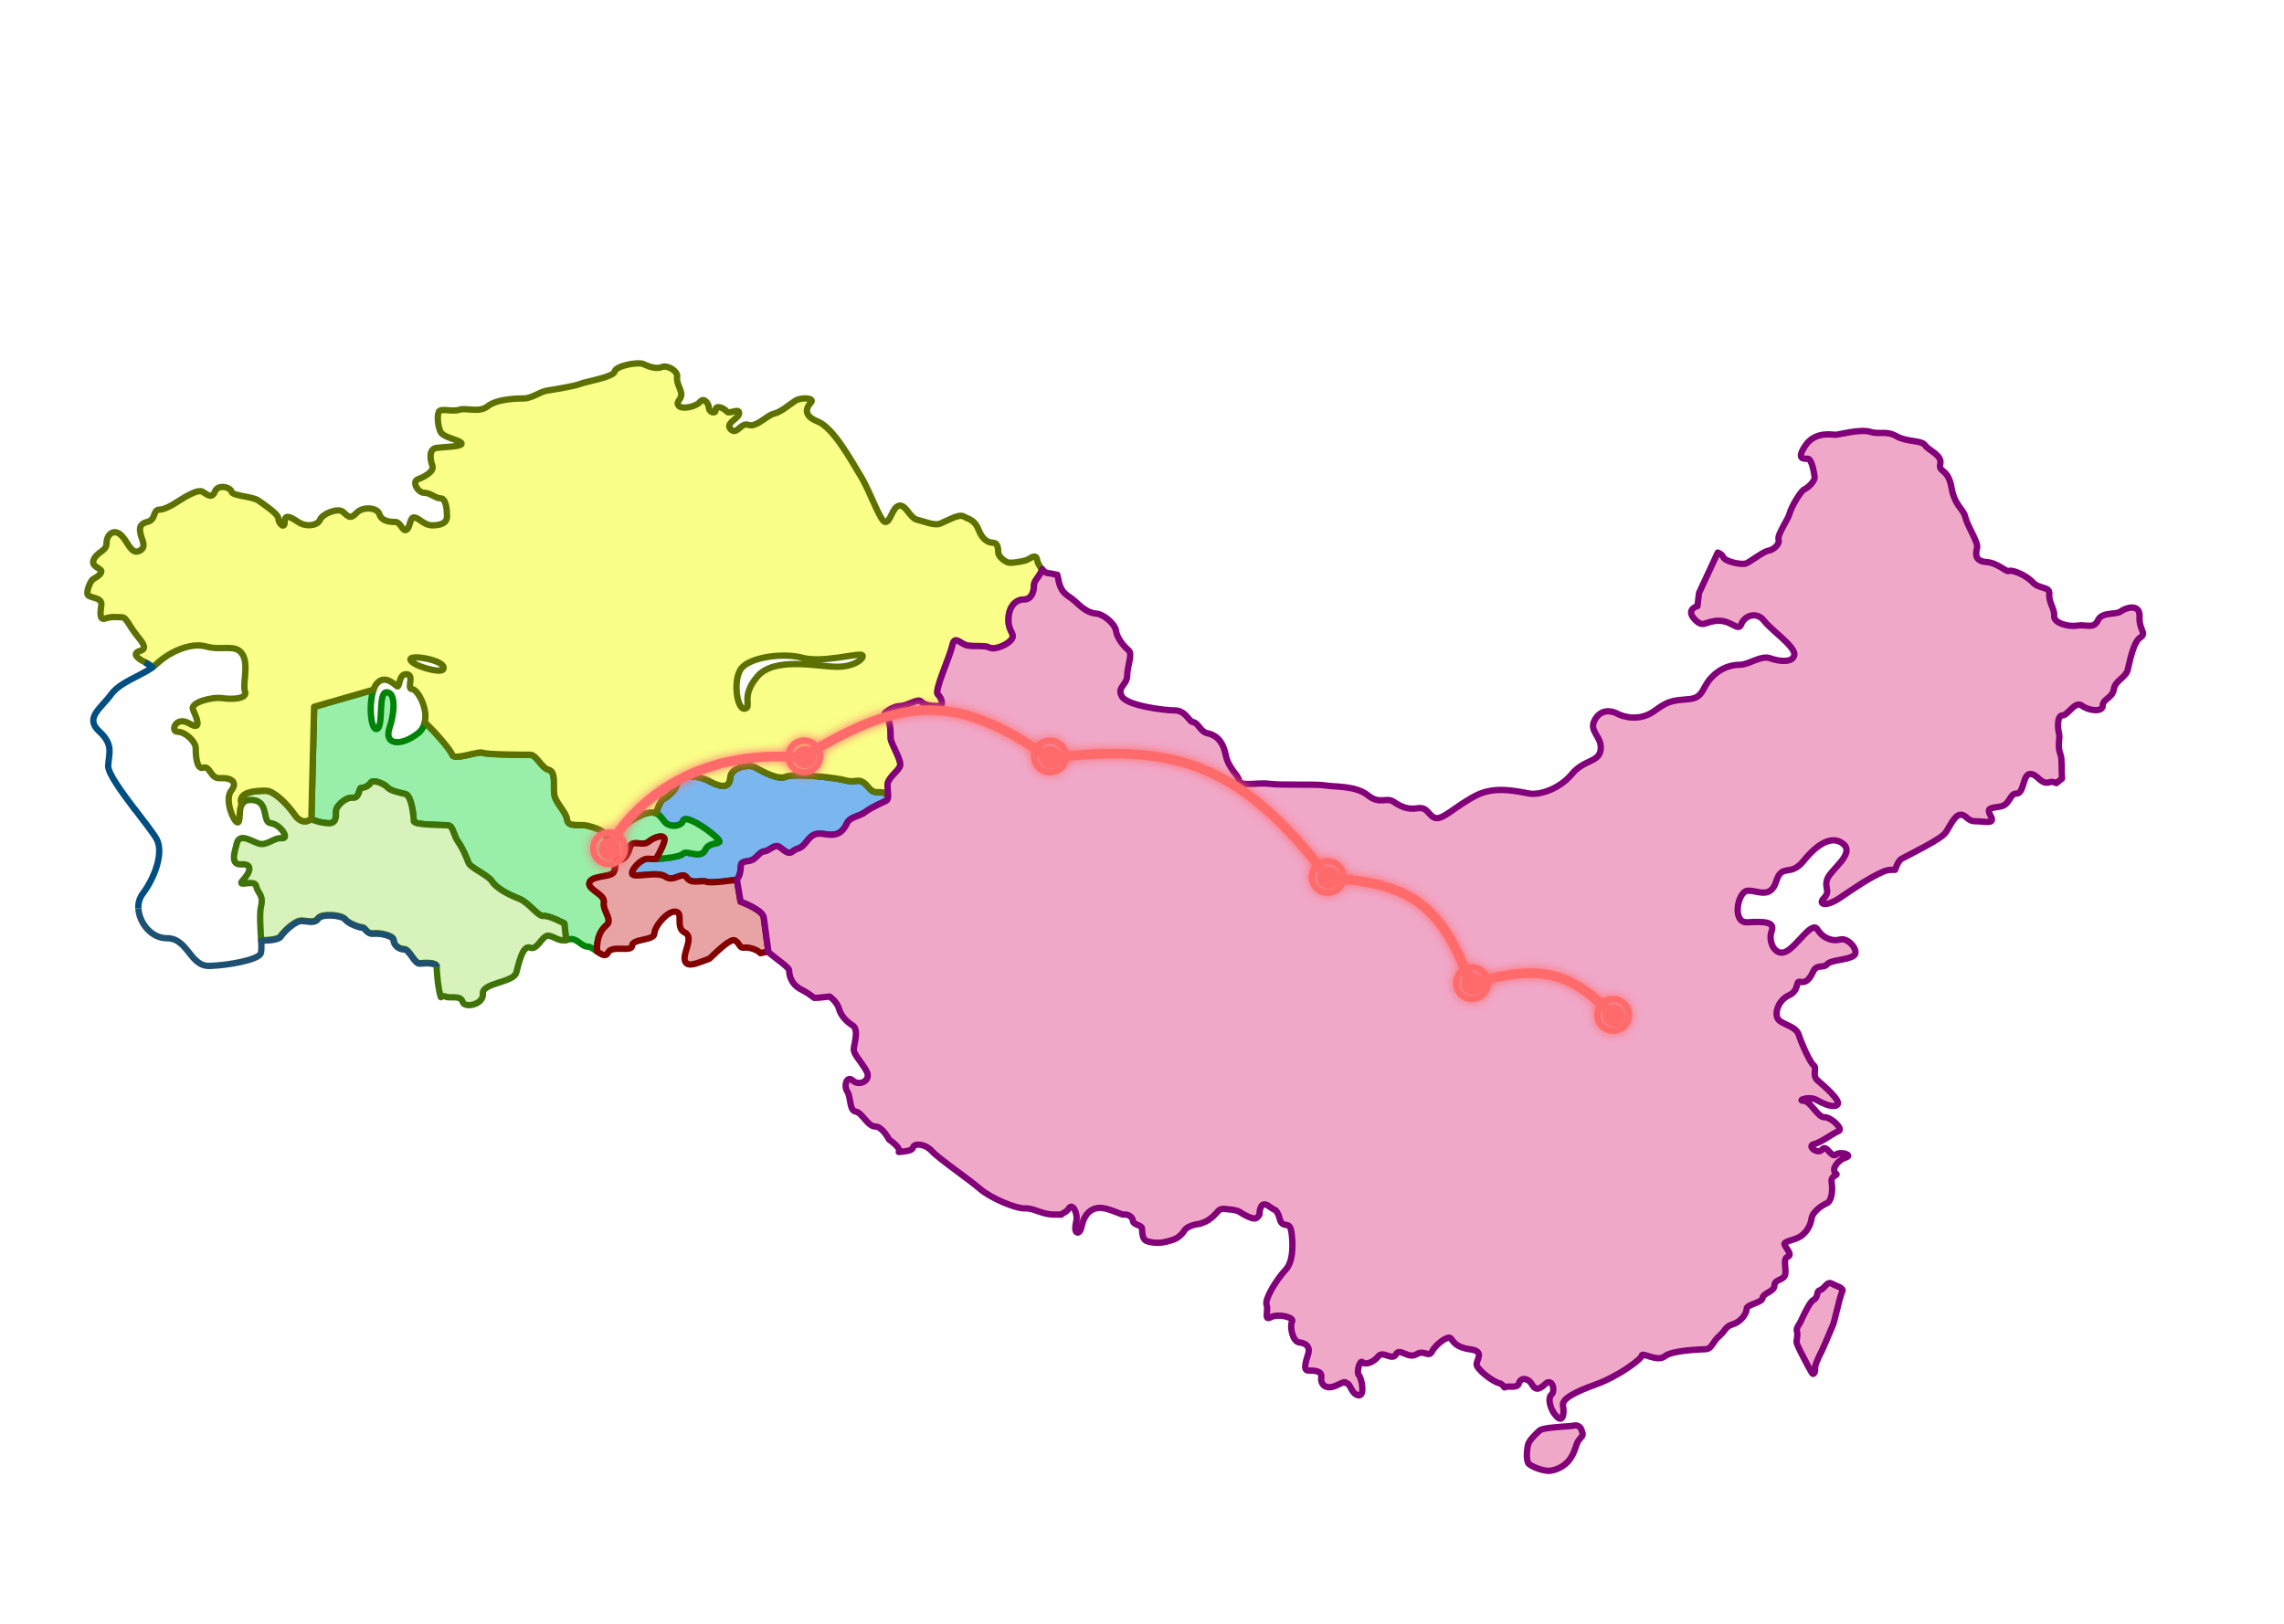
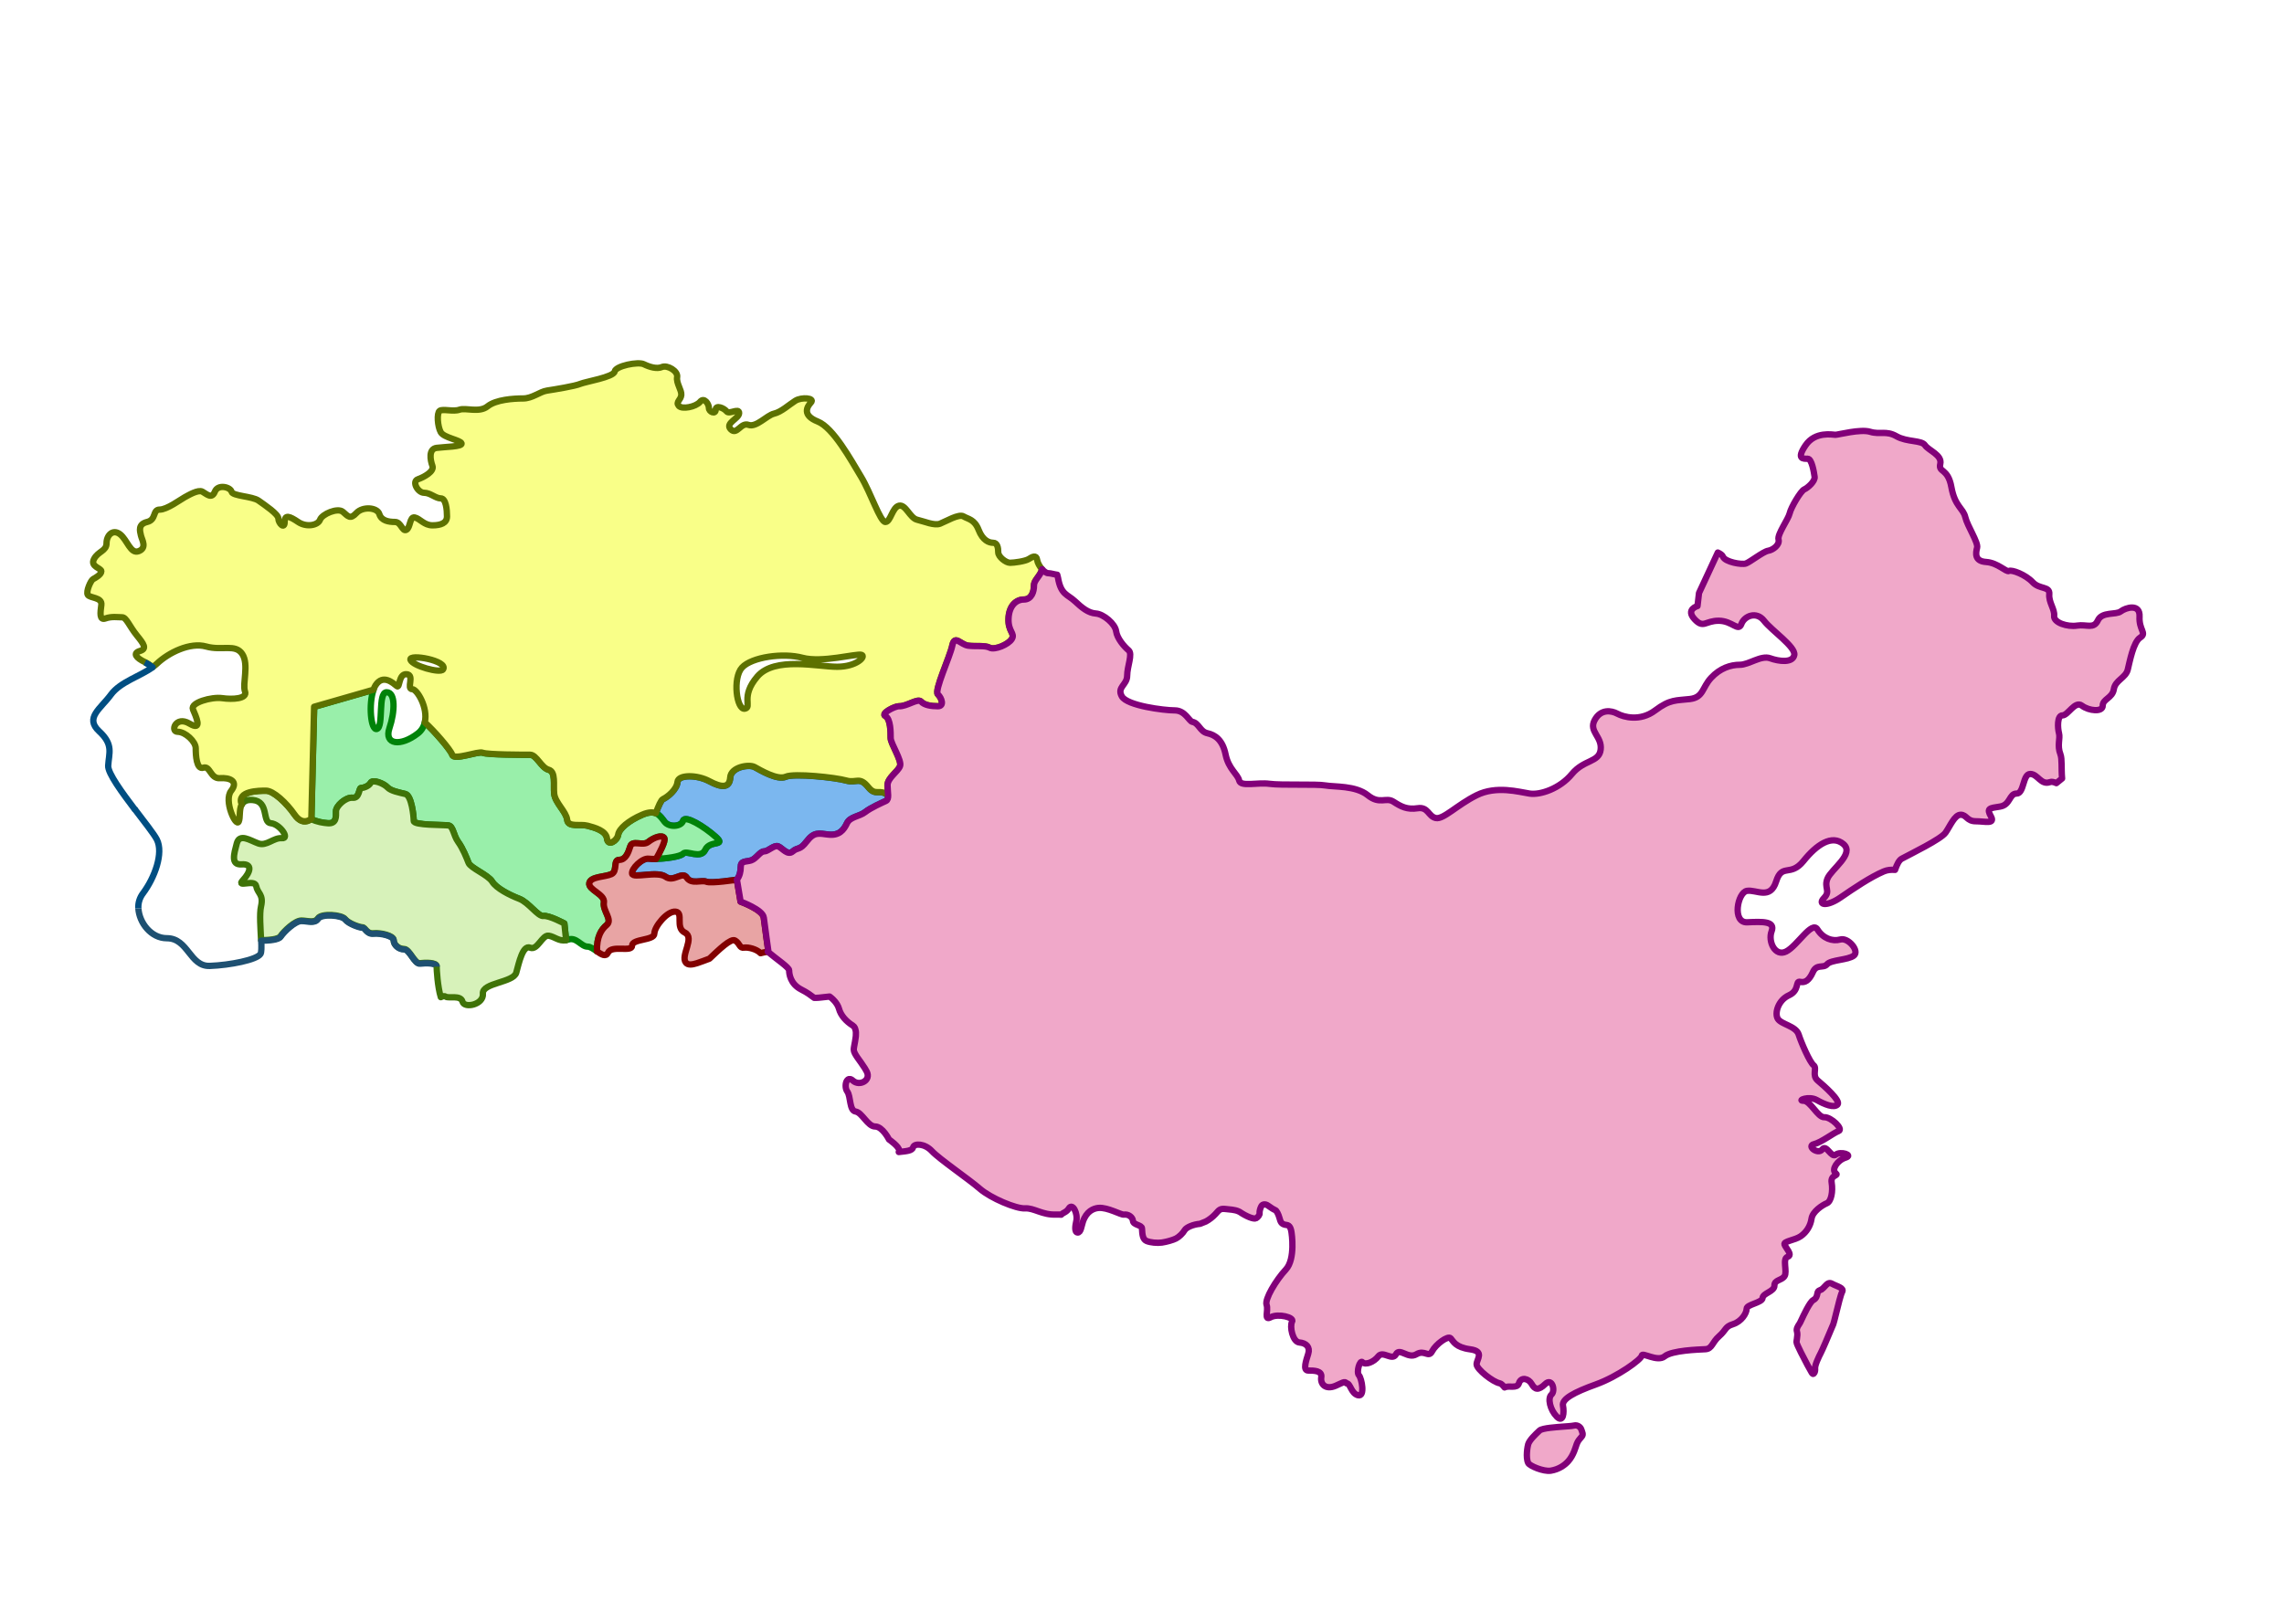
<svg xmlns="http://www.w3.org/2000/svg" width="1440" height="1024" viewBox="0 0 1440 1024" fill="none">
  <path d="M547.524 496.48C541.843 489.406 540.093 494.103 533.518 492.231C526.943 490.341 500.682 487.497 495.43 489.855C490.178 492.232 479.226 485.607 475.743 483.716C472.223 481.826 460.862 483.716 460.415 490.323C459.968 496.929 455.163 496.929 447.284 492.681C439.406 488.432 427.598 488.432 427.169 493.167C426.722 497.883 421.023 502.599 417.969 504.003C416.795 504.546 415.119 508.382 413.499 512.893C415.92 513.884 417.391 516.111 418.993 518.189C421.917 521.95 429.516 521.333 430.689 517.552C431.863 513.772 444.118 521.333 451.14 527.621C458.143 533.928 447.638 529.511 444.695 535.818C441.771 542.106 433.018 535.818 430.671 538.344C428.343 540.871 413.145 542.125 409.047 541.489C404.95 540.852 397.947 547.777 398.524 550.939C399.12 554.102 414.318 549.049 419.57 552.83C424.823 556.61 430.093 549.049 433.018 553.466C435.923 557.883 442.367 554.739 445.291 555.992C448.197 557.246 464.419 554.757 464.568 554.72C466.356 552.455 466.99 549.424 466.99 546.804C466.99 542.555 470.268 543.622 473.564 542.555C476.842 541.489 479.152 536.885 481.759 536.885C484.385 536.885 487.999 532.636 490.625 533.703C493.251 534.77 496.529 539.711 499.807 536.885C503.085 534.059 504.072 536.529 508.672 530.503C513.273 524.496 516.215 525.544 522.138 526.255C529.011 527.078 531.972 523.41 533.946 519.181C535.921 514.932 541.825 514.932 545.438 512.106C549.051 509.262 556.278 506.099 558.569 505.032C559.668 504.508 559.928 503.273 559.928 501.589C554.62 497.06 552.292 502.412 547.524 496.48Z" fill="#7BB7EF" stroke="#004E82" stroke-width="4" stroke-miterlimit="10" stroke-linejoin="round" />
  <path d="M451.14 527.658C444.118 521.37 431.863 513.809 430.689 517.59C429.516 521.37 421.917 521.988 418.993 518.226C416.087 514.446 413.741 510.029 404.968 513.809C396.214 517.59 390.366 522.624 389.77 526.404C389.193 530.204 383.345 533.984 382.749 528.931C382.153 523.878 375.168 522.007 370.475 520.753C365.8 519.499 358.201 522.006 357.605 516.972C357.027 511.919 350.006 506.249 349.428 500.578C348.851 494.926 350.602 486.729 345.927 485.457C341.252 484.184 338.328 476.006 334.249 476.006C330.152 476.006 307.355 476.006 304.43 474.752C301.506 473.498 286.308 479.786 285.135 476.006C284.185 472.937 273.662 460.772 267.832 455.607C267.199 458.208 265.877 460.641 263.455 462.513C252.504 471.009 242.018 469.587 245.52 459.2C249.021 448.813 249.449 436.555 243.769 436.555C238.07 436.555 242.018 458.264 237.641 459.687C233.767 460.941 232.277 443.929 235.518 435.002L198.082 445.763L196.331 516.336C196.331 516.336 196.238 516.392 196.163 516.467C199.665 518.301 203.725 518.881 206.575 519.124C212.255 519.592 211.808 514.876 211.808 511.564C211.808 508.27 217.936 502.599 222.313 503.067C226.69 503.535 226.261 496.929 227.565 496.929C228.869 496.929 232.37 495.974 233.674 493.635C234.978 491.258 241.999 494.084 244.179 496.461C246.358 498.819 251.61 499.755 255.558 500.709C259.488 501.645 260.811 514.876 260.811 517.702C260.811 520.528 279.641 520.06 282.695 520.528C285.75 520.996 285.75 526.666 288.823 530.915C291.896 535.163 294.075 540.833 295.379 544.127C296.701 547.44 307.634 551.688 310.26 555.917C312.886 560.166 321.193 564.414 327.321 566.772C333.448 569.149 339.147 578.094 342.649 577.627C346.15 577.159 355.78 582.343 355.78 582.343L356.897 592.86C357.307 592.785 357.735 592.711 358.182 592.542C363.434 590.671 366.359 596.959 370.456 596.959C372.17 596.959 374.311 598.512 376.379 599.953C376.099 590.708 379.117 586.123 382.488 583.297C386.436 580.003 379.862 574.333 380.737 569.13C381.594 563.946 370.68 561.101 371.536 556.872C372.412 552.624 381.594 553.092 385.542 551.201C389.472 549.33 386.418 542.237 390.366 542.237C394.315 542.237 396.047 537.989 397.369 533.741C398.692 529.492 405.248 533.741 408.749 530.896C412.251 528.07 417.503 526.18 418.807 528.538C419.85 530.391 415.51 538.307 413.592 541.638C419.701 541.451 428.883 540.253 430.652 538.344C432.999 535.818 441.753 542.125 444.677 535.818C447.638 529.549 458.143 533.965 451.14 527.658Z" fill="#99EFAA" stroke="#008209" stroke-width="4" stroke-miterlimit="10" stroke-linejoin="round" />
  <path d="M355.817 582.361C355.817 582.361 346.188 577.177 342.686 577.645C339.185 578.113 333.504 569.168 327.358 566.791C321.23 564.433 312.924 560.203 310.297 555.936C307.671 551.707 296.72 547.44 295.416 544.146C294.112 540.852 291.915 535.182 288.86 530.933C285.806 526.685 285.806 521.033 282.732 520.547C279.659 520.079 260.848 520.547 260.848 517.721C260.848 514.895 259.526 501.664 255.596 500.728C251.647 499.774 246.395 498.838 244.216 496.48C242.018 494.103 235.015 491.277 233.711 493.654C232.408 495.993 228.906 496.948 227.602 496.948C226.28 496.948 226.727 503.554 222.35 503.086C217.973 502.618 211.846 508.289 211.846 511.582C211.846 514.895 212.293 519.611 206.612 519.143C203.762 518.9 199.702 518.32 196.201 516.486C195.381 517.178 190.632 520.715 185.845 513.828C180.593 506.249 172.398 498.688 167.742 498.688C163.532 498.688 149.024 498.725 152.451 507.39C153.475 505.444 155.449 504.153 159.36 504.508C169.865 505.444 165.041 518.657 170.74 519.143C176.44 519.611 182.996 529.062 177.743 528.575C172.491 528.108 168.114 533.778 162.862 531.888C157.61 529.998 151.035 525.282 149.284 531.888C147.534 538.494 145.336 545.568 152.339 545.082C159.342 544.614 158.019 549.817 153.214 555.001C148.409 560.203 160.646 554.046 161.521 558.781C162.396 563.497 166.326 563.965 164.594 571.526C163.477 576.298 164.296 585.842 164.613 592.898C169.25 592.86 175.508 592.43 176.849 590.409C179.047 587.115 186.031 580.509 189.98 580.509C193.928 580.509 198.305 582.399 200.484 579.086C202.664 575.793 215.366 576.728 217.545 579.573C219.743 582.399 226.727 584.757 228.478 584.757C230.229 584.757 231.104 589.005 235.481 588.537C239.858 588.069 248.164 589.96 248.164 592.785C248.164 595.611 251.219 598.437 254.72 598.437C258.222 598.437 261.276 607.888 264.778 607.402C268.279 606.934 275.282 606.934 275.282 609.292C275.282 611.276 275.916 622.448 277.927 628.83C279.138 628.138 280.367 628.025 281.075 628.512C282.826 629.784 290.443 627.258 291.598 631.675C292.771 636.091 305.027 633.565 304.449 626.622C303.853 619.697 323.726 619.697 325.477 613.39C327.228 607.084 329.574 595.742 334.249 597.633C338.905 599.523 341.83 589.454 345.927 590.072C349.671 590.652 352.446 593.796 356.934 592.898L355.817 582.361Z" fill="#D7F2BA" stroke="#3F7308" stroke-width="4" stroke-miterlimit="10" stroke-linejoin="round" />
  <path d="M275.376 609.61C275.376 607.252 268.391 607.252 264.871 607.72C261.37 608.206 258.315 598.755 254.814 598.755C251.312 598.755 248.258 595.93 248.258 593.104C248.258 590.278 239.932 588.388 235.574 588.855C231.197 589.305 230.322 585.075 228.571 585.075C226.82 585.075 219.836 582.717 217.638 579.891C215.459 577.046 202.757 576.111 200.578 579.404C198.38 582.717 194.003 580.827 190.073 580.827C186.125 580.827 179.14 587.433 176.942 590.727C175.601 592.767 169.362 593.179 164.706 593.216C164.892 597.277 164.892 600.533 164.24 601.581C161.949 605.287 144.982 608.656 132.28 609.123C119.596 609.591 118.721 591.663 105.162 591.663C95.29 591.663 87.766 581.931 87.244 572.817" stroke="#1E5071" stroke-width="4" stroke-miterlimit="10" stroke-linejoin="round" />
  <path d="M653.873 353.013C653.444 349.719 650.8 351.123 648.621 352.526C646.441 353.93 639.42 354.903 636.794 354.903C634.168 354.903 629.362 351.123 629.362 348.297C629.362 345.452 628.804 342.289 626.177 342.289C623.551 342.289 619.603 340.867 616.995 334.149C614.369 327.43 610.421 327.43 607.478 325.652C604.517 323.874 596.322 328.834 592.708 330.237C589.095 331.659 582.856 328.834 578.255 327.767C573.655 326.7 571.029 317.867 566.764 318.915C562.499 319.982 561.511 329.17 558.215 329.17C554.937 329.17 549.033 310.774 542.793 300.5C536.573 290.244 525.398 269.714 515.564 265.821C505.711 261.929 508.654 256.614 511.298 253.788C513.925 250.962 505.394 250.251 501.446 252.721C497.497 255.191 492.58 259.795 487.999 260.862C483.398 261.929 476.842 269.714 471.907 267.936C466.99 266.158 464.68 274.673 460.75 270.762C456.802 266.869 466.002 264.043 466.002 260.506C466.002 256.969 459.763 261.573 458.124 259.44C456.485 257.325 451.214 255.191 451.214 258.373C451.214 261.554 446.949 259.776 446.949 257.306C446.949 254.817 444.006 250.213 441.362 253.413C438.735 256.595 429.87 258.373 427.896 255.884C425.921 253.413 429.199 252.347 429.535 249.146C429.851 245.965 426.257 241.717 426.909 237.824C427.579 233.931 420.669 230.039 417.391 231.442C414.113 232.865 409.513 231.442 405.9 229.683C402.286 227.905 388.187 230.75 387.517 234.287C386.865 237.824 369.134 240.669 365.856 242.072C362.578 243.495 349.447 245.609 344.847 246.321C340.246 247.032 335.646 251.28 329.742 251.28C323.838 251.28 312.663 251.991 307.411 256.239C302.158 260.488 293.628 256.95 289.68 258.373C285.731 259.776 279.175 257.662 277.201 259.084C275.227 260.506 275.897 268.984 277.871 272.54C279.846 276.077 290.35 277.499 291.002 279.614C291.654 281.747 280.497 281.747 275.245 282.44C270.012 283.151 271.315 290.225 272.619 293.762C273.941 297.299 267.367 300.855 263.437 302.259C259.488 303.662 263.437 310.755 267.385 310.755C271.334 310.755 274.612 314.292 277.89 314.292C281.168 314.292 281.82 321.366 281.82 325.633C281.82 329.882 277.89 331.285 272.638 331.285C267.385 331.285 264.759 327.037 261.481 326.326C258.203 325.633 258.855 332.708 256.229 334.111C253.603 335.533 252.951 329.152 249.021 329.152C245.073 329.152 240.472 328.441 239.169 324.192C237.846 319.944 228.664 319.233 224.734 323.5C220.786 327.748 219.482 325.615 216.204 322.789C212.926 319.963 203.073 324.192 201.77 327.748C200.466 331.285 193.239 332.708 187.987 329.17C182.735 325.633 179.457 324.211 179.457 329.17C179.457 334.13 175.508 329.882 175.508 327.037C175.508 324.192 166.978 318.54 163.03 315.715C159.081 312.889 146.621 312.889 145.969 310.044C145.299 307.218 137.439 305.085 135.465 310.044C133.49 315.003 130.212 311.466 127.586 310.044C124.96 308.64 119.056 312.159 116.43 313.581C113.804 315.003 105.273 321.366 100.673 321.366C96.073 321.366 98.699 327.729 92.795 329.152C86.891 330.574 88.194 334.804 88.846 337.648C89.498 340.474 92.795 345.433 87.524 347.548C82.272 349.663 80.297 340.474 75.697 336.918C71.097 333.381 67.167 337.629 67.167 342.589C67.167 347.548 61.914 347.548 59.288 352.489C56.681 357.448 63.889 358.159 63.889 360.274C63.889 362.408 59.94 364.522 58.636 365.234C57.314 365.945 54.036 373.019 55.358 375.134C56.681 377.248 64.54 376.556 63.889 381.497C63.237 386.456 62.566 391.397 66.515 389.993C70.463 388.59 74.393 389.282 77.019 389.282C79.645 389.282 81.62 394.953 86.22 400.623C90.82 406.275 92.776 409.12 88.194 410.523C83.594 411.927 85.568 414.771 91.472 417.597C93.037 418.346 94.657 419.487 96.24 420.685C97.19 419.993 98.103 419.3 98.904 418.552C106.335 411.478 119.913 404.853 129.97 407.697C140.028 410.523 148.353 405.807 152.73 412.413C157.088 419.001 152.711 431.296 154.462 436.013C156.213 440.729 146.584 441.215 140.028 440.261C133.453 439.325 119.875 443.105 121.645 447.335C123.396 451.583 128.201 461.502 119.447 456.299C110.712 451.115 107.192 461.483 112.016 461.483C116.821 461.483 123.396 467.622 123.396 471.87C123.396 476.118 123.824 485.55 128.201 484.128C132.578 482.724 132.578 491.202 138.705 490.734C144.833 490.266 150.514 492.625 145.708 498.763C140.903 504.901 148.763 521.894 150.514 518.114C151.612 515.737 150.644 510.591 152.376 507.315C148.949 498.632 163.458 498.613 167.667 498.613C172.342 498.613 180.518 506.174 185.771 513.753C191.023 521.314 196.294 516.28 196.294 516.28L198.045 445.707L235.481 434.946C235.835 433.935 236.244 433.018 236.71 432.251C241.534 424.69 248.015 430.941 250.288 432.719C252.187 434.197 251.163 424.709 256.415 425.177C261.668 425.645 255.968 434.609 259.917 434.609C262.971 434.609 269.993 446.343 267.795 455.551C273.625 460.716 284.167 472.881 285.098 475.95C286.271 479.73 301.469 473.442 304.393 474.696C307.317 475.95 330.114 475.95 334.212 475.95C338.291 475.95 341.215 484.128 345.89 485.401C350.565 486.673 348.814 494.852 349.391 500.522C349.987 506.193 356.99 511.882 357.568 516.916C358.164 521.932 365.744 519.443 370.438 520.697C375.112 521.95 382.115 523.841 382.711 528.875C383.289 533.928 389.137 530.147 389.733 526.348C390.31 522.587 396.159 517.534 404.931 513.753C408.88 512.05 411.487 512.05 413.461 512.855C415.1 508.345 416.777 504.508 417.931 503.966C420.986 502.562 426.685 497.846 427.132 493.13C427.56 488.414 439.387 488.414 447.247 492.643C455.125 496.891 459.949 496.91 460.378 490.285C460.806 483.679 472.186 481.789 475.706 483.679C479.207 485.569 490.14 492.175 495.393 489.817C500.645 487.459 526.906 490.304 533.481 492.194C540.037 494.066 541.788 489.349 547.487 496.442C552.255 502.394 554.583 497.041 559.891 501.626C559.872 499.83 559.519 497.546 559.519 495.132C559.519 490.528 566.075 486.636 567.397 483.099C568.719 479.562 561.493 468.95 561.493 465.395C561.493 461.858 561.493 453.361 558.215 451.602C554.937 449.843 564.454 445.22 566.726 445.351C571.606 445.613 578.535 440.13 580.658 442.413C582.781 444.715 587.028 445.351 591.256 445.351C595.483 445.351 593.677 440.13 591.256 437.847C588.834 435.563 598.817 414.341 600.345 407.155C601.853 399.968 605.485 406.499 610.346 407.155C615.207 407.791 620.944 406.818 623.98 408.465C627.016 410.093 635.807 406.518 637.911 402.906C640.034 399.313 635.49 398.321 635.788 390.162C636.105 382.002 640.649 378.072 645.473 378.072C650.334 378.072 651.843 373.187 651.843 369.257C651.843 365.701 655.791 363.474 656.983 358.983C655.419 357.205 654.115 354.828 653.873 353.013ZM279.305 422.182C277.555 424.784 260.252 419.937 258.799 416.138C257.253 412.058 283.086 416.624 279.305 422.182ZM527.819 420.479C515.564 420.479 488.427 413.873 477.494 426.618C466.543 439.362 474.44 445.969 469.616 446.905C464.438 447.915 461.737 427.554 467.846 420.947C473.974 414.341 493.679 411.515 505.934 414.809C518.19 418.121 540.074 411.983 543.147 412.937C546.202 413.873 540.093 420.479 527.819 420.479Z" fill="#F9FF88" stroke="#5D7100" stroke-width="4" stroke-miterlimit="10" stroke-linejoin="round" />
  <path d="M85.196 510.722C76.889 499.736 67.949 487.59 68.21 482.874C68.657 474.846 71.711 469.662 62.51 461.165C53.328 452.669 63.386 447.017 69.96 438.034C75.827 430.024 88.306 426.506 96.203 420.798C94.601 419.6 92.962 418.496 91.398 417.728" stroke="#004E82" stroke-width="4" stroke-miterlimit="10" stroke-linejoin="round" />
  <path d="M463.488 593.122C466.766 595.237 466.114 598.082 469.169 597.595C471.683 597.221 476.973 598.437 479.506 601.095C482.188 600.384 484.441 600.122 484.441 600.122C484.441 600.122 482.113 583.728 481.517 578.693C480.94 573.64 466.896 568.606 466.896 568.606L464.568 554.757C464.568 554.757 448.197 557.284 445.291 556.03C442.367 554.757 435.942 557.92 433.018 553.503C430.093 549.087 424.823 556.666 419.57 552.867C414.318 549.087 399.12 554.14 398.524 550.977C397.947 547.814 404.95 540.908 409.047 541.526C410.034 541.676 411.673 541.713 413.61 541.657C415.529 538.326 419.868 530.409 418.825 528.557C417.522 526.199 412.269 528.089 408.768 530.915C405.266 533.759 398.71 529.492 397.388 533.759C396.066 538.008 394.333 542.256 390.385 542.256C386.436 542.256 389.491 549.349 385.561 551.22C381.613 553.11 372.43 552.643 371.555 556.891C370.68 561.139 381.613 563.965 380.756 569.149C379.88 574.352 386.436 580.003 382.507 583.316C379.135 586.142 376.1 590.727 376.398 599.972C379.247 601.937 381.985 603.677 383.326 600.758C385.673 595.705 398.524 600.758 398.524 596.341C398.524 591.925 412.549 593.178 412.549 588.781C412.549 584.364 420.725 574.277 425.977 574.913C431.248 575.549 425.4 585 431.826 588.144C438.251 591.307 428.901 602.648 432.403 607.046C433.725 608.693 436.277 608.412 439.406 607.42C441.79 606.691 444.509 605.549 447.284 604.557C453.058 599.092 460.881 591.419 463.488 593.122Z" fill="#E8A4A4" stroke="#820000" stroke-width="4" stroke-miterlimit="10" stroke-linejoin="round" />
  <path d="M87.226 572.817C87.021 569.392 88.101 566.061 90.131 563.366C97.563 553.447 103.243 537.877 98.866 529.38C97.078 525.862 90.653 517.833 84.805 510.085" stroke="#004E82" stroke-width="4" stroke-miterlimit="10" stroke-linejoin="round" />
  <path d="M1132.65 846.407C1132.65 847.043 1133.88 849.719 1135.46 852.901C1138.05 858.066 1141.51 864.504 1142.28 865.702C1142.52 866.076 1142.74 866.301 1142.97 866.394C1143.15 866.45 1143.32 866.413 1143.47 866.301C1143.64 866.169 1143.78 865.982 1143.92 865.739C1144.29 865.122 1144.47 864.092 1144.38 863.082C1144.25 861.903 1144.85 860.031 1145.65 858.122C1146.41 856.251 1147.36 854.323 1147.98 853.163C1148.48 852.227 1149.65 849.57 1150.96 846.557C1153.02 841.822 1155.39 836.189 1155.85 835.028C1156.13 834.336 1156.79 831.585 1157.6 828.328C1158.91 823.013 1160.53 816.314 1161.46 814.611C1162.07 813.45 1161.39 812.627 1160.19 811.953C1159.47 811.541 1158.57 811.148 1157.68 810.774C1156.75 810.381 1155.78 809.988 1155 809.52C1153.08 808.453 1151.91 809.726 1150.55 811.186C1149.91 811.878 1149.24 812.608 1148.44 813.151V813.17C1148.2 813.301 1147.92 813.413 1147.66 813.506C1147.01 813.787 1146.32 814.012 1146.02 814.873C1145.93 815.135 1145.87 815.49 1145.78 815.864C1145.52 817.156 1145.2 818.84 1143.17 819.888C1141.01 821.03 1137.04 829.582 1135.52 832.839C1135.22 833.419 1135.05 833.831 1134.96 834.018C1134.83 834.28 1134.6 834.598 1134.4 834.972C1133.56 836.207 1132.39 838.004 1132.93 839.632C1133.37 841.073 1133.13 842.814 1132.91 844.329C1132.78 845.115 1132.65 845.808 1132.65 846.407Z" fill="#F0A8C9" stroke="#820079" stroke-width="4" stroke-miterlimit="10" stroke-linejoin="round" />
  <path d="M977.743 927.441C982.921 926.599 986.571 923.904 988.695 921.528C992.196 917.616 993.314 912.657 994.096 910.617C994.915 908.483 995.791 907.679 997.318 905.845C998.361 904.591 997.597 903.225 996.871 901.222C996.461 900.08 994.692 898.396 992.364 898.976C990.799 899.369 986.963 899.5 984.765 899.706C982.101 899.968 972.416 900.474 970.647 902.12C967.946 904.647 964.314 908.128 963.476 910.767C963.141 911.871 961.744 919.038 963.495 922.613C964.389 924.428 973.161 928.171 977.743 927.441Z" fill="#F0A8C9" stroke="#820079" stroke-width="4" stroke-miterlimit="10" stroke-linejoin="round" />
  <path d="M692.538 761.742C698.331 761.218 706.768 766.214 708.574 765.952C711.499 765.541 714.106 767.637 714.292 769.901C714.516 772.577 719.898 772.409 719.992 774.655C720.159 778.922 720.606 781.654 722.916 782.609C725.225 783.563 729.546 784.012 732.526 783.582C735.506 783.151 739.511 782.01 741.429 781.037C743.347 780.063 745.787 777.705 746.849 775.834C747.91 773.962 752.325 772.11 756.627 771.754C756.627 771.754 756.627 771.754 758.452 771.024C760.277 770.294 760.277 770.294 760.277 770.294C762.475 769.115 764.524 767.506 766.219 765.69C768.621 763.089 768.994 761.985 772.793 762.434C775.215 762.715 778.549 762.846 780.784 763.875C781.547 764.231 781.547 764.231 781.547 764.231C785.905 767.206 790.58 769.022 791.921 768.254C793.262 767.487 794.268 766.027 794.138 765.017C794.007 764.006 794.492 762.041 795.237 760.656C795.982 759.271 797.9 759.122 799.52 760.338C801.141 761.555 803.134 762.79 803.972 763.089C804.81 763.389 806.02 765.653 806.691 768.142C807.361 770.612 807.846 771.773 810.137 772.334C811.496 772.671 813.564 772.016 814.271 777.256C814.271 777.256 816.916 793.875 810.695 800.593C804.456 807.312 797.229 819.345 798.552 822.883C799.856 826.42 796.578 833.157 801.178 830.668C805.778 828.197 816.283 830.668 814.625 833.494C812.986 836.338 814.96 846.238 819.226 846.594C823.491 846.95 826.135 849.439 824.813 853.687C823.509 857.935 821.2 864.298 824.813 864.298C828.426 864.298 833.679 864.298 833.027 868.546C832.375 872.795 835.653 876.687 842.209 873.843C846.064 872.177 848.001 870.68 848.877 872.345C851.484 872.252 851.67 878.652 856.178 879.869C860.852 881.123 858.506 869.164 856.755 867.255C855.004 865.365 857.332 857.168 859.083 859.077C860.834 860.967 866.086 859.077 869.01 855.296C871.934 851.516 877.783 858.459 880.129 854.043C882.457 849.626 887.71 857.187 892.981 854.043C898.233 850.898 900.58 856.569 902.908 852.152C905.236 847.736 912.835 842.065 914.604 843.955C916.355 845.845 917.528 849.626 926.859 850.898C936.228 852.152 930.957 857.187 930.957 860.349C930.957 863.512 941.48 871.69 945.559 872.327C946.323 872.458 947.384 873.431 948.595 874.947C951.426 873.45 956.51 875.957 957.628 872.345C958.932 868.097 963.737 869.258 965.711 872.795C967.685 876.332 969.865 877.043 974.241 872.795C978.618 868.546 980.797 877.043 978.19 879.42C975.564 881.759 977.315 889.076 981.468 893.325C985.621 897.573 986.273 890.723 985.416 886.494C984.541 882.246 992.419 877.997 1006.2 873.038C1019.98 868.079 1034.87 857.224 1035.09 854.866C1035.31 852.508 1044.94 859.114 1049.54 855.334C1054.14 851.553 1070.77 851.086 1075.15 850.842C1079.53 850.618 1079.31 846.594 1083.91 842.589C1088.49 838.565 1087.41 836.675 1092.66 835.028C1097.91 833.381 1101.19 828.179 1101.19 825.353C1101.19 822.527 1111.04 821.591 1111.27 818.522C1111.49 815.453 1118.72 814.517 1118.72 810.737C1118.72 806.975 1123.09 807.667 1125.07 804.823C1127.04 801.997 1123.52 793.744 1127.04 792.565C1130.52 791.386 1125.72 786.894 1125.07 784.779C1124.4 782.665 1131.62 782.178 1135.33 779.577C1139.05 776.975 1141.48 772.97 1142.13 768.479C1142.78 764.006 1148.91 759.982 1151.74 758.803C1154.59 757.643 1155.69 751.261 1154.81 745.834C1153.94 740.407 1159.86 741.811 1157.23 739.696C1154.61 737.581 1158.31 731.686 1163.56 730.039C1168.82 728.392 1160.29 725.791 1157.44 728.149C1154.59 730.507 1151.51 721.299 1148.89 724.836C1146.26 728.373 1138.83 722.703 1143.64 721.543C1148.44 720.363 1155.89 714.468 1159.19 713.271C1162.47 712.092 1154.36 704.306 1150.21 704.55C1146.06 704.774 1141.46 694.163 1137.08 694.163C1132.7 694.163 1140.36 690.869 1145.41 693.695C1150.43 696.521 1156.34 698.898 1158.54 696.521C1160.71 694.163 1150.01 684.731 1146.06 681.437C1142.13 678.124 1145.83 673.652 1143.43 671.761C1141.03 669.89 1135.76 657.856 1134.01 652.41C1132.27 646.983 1123.07 646.048 1120.88 642.51C1118.7 638.973 1121.1 630.72 1127.88 627.651C1134.66 624.582 1131.81 618.443 1134.88 619.154C1137.96 619.866 1140.56 618.443 1142.98 613.016C1145.39 607.589 1149.54 610.883 1151.96 608.057C1154.38 605.231 1165.09 605.474 1168.8 602.629C1172.52 599.804 1165.3 591.064 1160.27 592.467C1155.24 593.871 1149.34 591.756 1145.83 586.104C1142.33 580.434 1133.15 596.491 1126.13 600.028C1119.13 603.565 1114.54 593.646 1116.95 587.283C1119.35 580.902 1111.49 581.145 1101.64 581.613C1091.78 582.099 1095.51 562.73 1101.41 561.794C1107.32 560.84 1116.07 567.689 1119.8 555.899C1123.52 544.109 1128.75 553.297 1137.08 542.93C1145.41 532.543 1155.02 526.18 1162.24 532.3C1169.47 538.438 1154.59 548.114 1152.18 554.009C1149.78 559.904 1154.36 561.794 1150.01 566.267C1145.63 570.758 1151.74 571.937 1160.29 566.042C1168.82 560.166 1179.32 553.073 1187.65 549.536C1189.86 548.581 1192.32 548.357 1194.78 548.563C1195.95 545.138 1197.33 542.424 1198.95 541.545C1204.67 538.457 1223.74 529.212 1226.61 525.094C1229.48 520.996 1232.33 513.791 1236.15 513.791C1239.96 513.791 1239.96 517.908 1245.68 517.908C1251.42 517.908 1258.07 519.967 1255.22 514.82C1252.35 509.674 1254.27 509.674 1260.94 508.644C1267.6 507.615 1266.65 500.429 1271.44 500.429C1276.21 500.429 1275.24 488.077 1280.01 488.077C1284.78 488.077 1286.69 495.282 1292.41 493.223C1293.49 492.812 1294.91 493.13 1296.47 493.86C1297.7 492.83 1298.89 491.857 1300.09 490.921C1299.51 484.484 1300.2 478.701 1299.04 475.669C1296.85 469.998 1299.04 465.769 1298.15 462.456C1297.27 459.144 1296.85 451.134 1300.35 451.134C1303.85 451.134 1308.22 441.683 1312.58 444.996C1316.96 448.308 1325.71 449.244 1325.71 444.996C1325.71 440.747 1331.84 440.28 1332.72 434.609C1333.59 428.957 1340.15 427.535 1341.47 422.351C1342.77 417.167 1344.97 404.89 1349.35 402.064C1353.73 399.238 1348.47 397.367 1348.92 388.852C1349.37 380.355 1340.15 383.2 1337.09 385.558C1334.04 387.916 1325.29 385.558 1322.66 391.21C1320.03 396.88 1315.66 393.568 1309.53 394.522C1303.4 395.477 1294.65 392.632 1295.08 388.384C1295.52 384.135 1291.57 379.887 1292.02 374.703C1292.47 369.501 1285.89 371.859 1281.52 367.143C1277.14 362.426 1268.4 359.114 1266.64 360.068C1264.88 361.004 1259.63 354.884 1252.18 354.398C1244.75 353.911 1245.63 348.727 1246.5 345.434C1247.38 342.14 1240.37 331.753 1239.05 326.083C1237.73 320.431 1232.5 319.476 1230.3 307.199C1228.12 294.941 1221.97 298.235 1223.29 292.583C1224.62 286.931 1215.86 284.087 1213.67 280.774C1211.49 277.48 1202.29 278.884 1195.71 275.122C1189.16 271.361 1185.21 274.187 1179.1 272.297C1172.97 270.406 1158.96 274.187 1157.21 274.187C1155.46 274.187 1144.51 271.81 1138.38 280.793C1132.26 289.776 1137.06 289.289 1139.69 289.289C1142.31 289.289 1143.64 297.786 1144.06 300.631C1144.51 303.456 1139.69 307.705 1137.51 308.64C1135.33 309.595 1129.18 319.963 1128.33 323.743C1127.45 327.524 1120.45 336.937 1121.32 340.25C1122.2 343.543 1117.82 346.837 1114.77 347.324C1111.71 347.81 1103.39 354.398 1100.76 355.352C1098.13 356.288 1087.63 354.398 1086.33 351.104C1085.92 350.037 1084.61 349.158 1083.03 348.447L1071.18 373.973L1070.23 382.189C1070.23 382.189 1062.62 384.248 1068.33 390.424C1074.05 396.599 1075 391.453 1083.59 391.453C1092.16 391.453 1095.97 398.658 1097.89 393.512C1099.79 388.384 1107.41 385.296 1112.18 391.453C1116.95 397.629 1132.2 407.922 1131.25 413.05C1130.28 418.196 1121.71 417.167 1116 415.108C1110.26 413.05 1102.64 419.225 1096.92 419.225C1091.19 419.225 1084.54 421.284 1078.8 427.46C1073.08 433.636 1074.03 439.793 1065.45 440.822C1056.86 441.852 1053.06 440.822 1043.53 448.009C1033.99 455.214 1023.5 452.126 1019.69 450.067C1015.87 448.009 1009.18 446.979 1005.36 454.166C1001.56 461.352 1010.13 464.44 1009.18 472.675C1008.23 480.89 998.696 478.85 991.06 488.096C983.423 497.359 971.038 501.477 964.37 500.447C957.702 499.418 943.398 495.301 930.994 501.477C918.608 507.634 910.004 516.897 905.236 515.868C900.468 514.839 900.468 508.663 893.8 509.692C887.114 510.722 883.333 508.663 878.546 505.575C873.778 502.487 869.96 507.634 862.324 501.477C854.688 495.319 841.352 496.33 835.634 495.319C829.916 494.29 807.976 495.319 800.34 494.29C792.722 493.261 782.218 496.349 781.268 492.231C780.318 488.114 774.6 485.026 772.7 475.781C770.801 466.518 766.033 463.43 761.265 462.4C756.497 461.371 755.938 455.944 751.729 455.214C749.717 454.858 747.277 447.99 740.628 447.99C733.96 447.99 710.642 445.052 707.308 439.175C703.974 433.299 710.642 431.989 710.642 426.113C710.642 420.236 714.274 412.395 711.554 410.111C708.817 407.81 704.272 402.588 703.676 398.022C703.08 393.437 695.798 387.242 690.955 386.905C686.113 386.568 682.183 383.312 677.638 379.064C673.094 374.816 668.847 375.134 667.041 364.354C666.91 363.643 666.724 363.081 666.556 362.445C664.731 362.239 662.403 361.472 660.913 361.472C659.721 361.472 658.306 360.405 657.039 358.983C655.847 363.474 651.899 365.72 651.899 369.257C651.899 373.169 650.39 378.072 645.529 378.072C640.686 378.072 636.142 382.002 635.844 390.162C635.527 398.321 640.09 399.313 637.967 402.906C635.844 406.5 627.053 410.074 624.036 408.465C621 406.836 615.263 407.81 610.402 407.173C605.56 406.518 601.928 399.987 600.4 407.173C598.892 414.36 588.89 435.582 591.311 437.865C593.733 440.167 595.539 445.37 591.311 445.37C587.065 445.37 582.837 444.715 580.714 442.432C578.591 440.167 571.662 445.632 566.782 445.37C564.51 445.239 554.993 449.843 558.271 451.621C561.549 453.38 561.549 461.876 561.549 465.413C561.549 468.95 568.775 479.58 567.453 483.117C566.149 486.655 559.574 490.547 559.574 495.151C559.574 499.755 560.878 504.003 558.587 505.07C556.278 506.137 549.07 509.318 545.457 512.144C541.843 514.97 535.939 514.97 533.965 519.218C531.991 523.466 529.029 527.134 522.157 526.292C516.234 525.581 513.291 524.514 508.691 530.54C504.091 536.567 503.122 534.078 499.825 536.922C496.547 539.767 493.269 534.807 490.643 533.741C488.017 532.674 484.404 536.922 481.778 536.922C479.152 536.922 476.861 541.526 473.583 542.593C470.286 543.659 467.008 542.593 467.008 546.841C467.008 549.461 466.375 552.474 464.587 554.739H464.606L466.934 568.587C466.934 568.587 480.958 573.64 481.554 578.675C482.15 583.709 484.478 600.103 484.478 600.103C484.478 600.103 484.292 600.122 484.05 600.14C489.731 604.95 497.535 610.078 497.535 611.931C497.535 614.064 498.205 620.427 505.078 623.964C509.455 626.21 510.609 627.277 513.329 629.26C515.247 629.335 517.203 629.073 517.203 629.073L523.032 628.437C523.032 628.437 523.144 628.512 523.312 628.643C523.33 628.662 523.349 628.662 523.367 628.68C523.535 628.811 523.777 628.998 524.057 629.223C524.094 629.26 524.131 629.279 524.168 629.317C524.448 629.541 524.746 629.822 525.081 630.14C525.137 630.196 525.193 630.252 525.249 630.308C525.565 630.627 525.9 630.963 526.236 631.356C526.292 631.413 526.347 631.469 526.403 631.544C526.403 631.562 526.422 631.562 526.422 631.581C526.888 632.124 527.316 632.741 527.726 633.396C527.819 633.527 527.875 633.677 527.968 633.808C528.359 634.501 528.694 635.249 528.918 636.035C530.091 640.433 533.593 644.213 537.69 646.74C538.267 647.095 538.677 647.638 538.975 648.237C539.068 648.424 539.124 648.649 539.199 648.855C539.366 649.323 539.497 649.828 539.571 650.371C539.608 650.614 539.627 650.876 539.627 651.138C539.646 651.755 539.646 652.392 539.59 653.047C539.571 653.234 539.571 653.421 539.553 653.608C539.329 655.76 538.863 657.95 538.547 659.691C538.398 660.551 538.267 661.319 538.267 661.861C538.267 661.861 538.267 661.88 538.267 661.899C538.267 664.65 542.29 668.842 545.252 673.652C545.68 674.344 546.071 675.037 546.444 675.748C547.915 678.592 546.742 680.95 544.693 682.129C543.669 682.728 542.421 683.009 541.192 682.934C539.944 682.841 538.714 682.373 537.69 681.437C537.224 681.007 536.796 680.763 536.405 680.595C536.256 680.539 536.107 680.52 535.958 680.501C535.734 680.464 535.53 680.445 535.343 680.482C535.176 680.52 534.989 680.576 534.84 680.651C534.729 680.707 534.636 680.782 534.542 680.857C534.356 681.007 534.189 681.156 534.04 681.381C532.885 683.046 532.81 686.471 534.189 688.343C536.517 691.505 535.362 700.32 539.459 700.956C543.538 701.593 547.058 710.389 551.733 710.389C556.408 710.389 560.506 718.586 560.506 718.586C560.506 718.586 566.931 723.002 566.931 725.529C566.931 725.828 566.82 726.146 566.652 726.483C571.755 725.922 575.126 725.735 575.722 723.451C576.393 720.962 582.949 720.962 587.549 725.922C592.15 730.881 610.849 743.626 617.74 749.633C624.65 755.641 640.724 762.378 646.292 762.022C651.88 761.667 657.132 766.271 665.662 765.915C666.948 765.878 668.046 765.915 669.052 766.009C670.263 764.624 672.312 764.586 673.876 762.06C676.204 758.279 679.724 765.223 678.551 770.238C678.011 772.577 677.21 777.05 679.389 777.256C681.475 777.443 681.829 773.101 682.723 770.519C684.958 763.8 689.428 762.041 692.538 761.742Z" fill="#F0A8C9" stroke="#820079" stroke-width="4" stroke-miterlimit="10" stroke-linejoin="round" />
-   <path d="M382.5 537C382.5 537 395 508 431.5 490C468 472 505.5 478 505.5 478C570.355 437.389 604.454 438.121 661.5 478C743.26 468.208 782.476 482.673 837.5 553.5C887.638 556.932 908.825 569.221 927 620.5C971.296 607.339 990.291 612.96 1016.5 640" stroke="#FF6B6B" stroke-width="6" stroke-linecap="round" filter="url(#glow)" />
-   <defs>
-     <filter id="glow" x="-50%" y="-50%" width="200%" height="200%">
-       <feGaussianBlur stdDeviation="3" result="coloredBlur" />
-       <feMerge>
-         <feMergeNode in="coloredBlur" />
-         <feMergeNode in="SourceGraphic" />
-       </feMerge>
-     </filter>
-   </defs>
-   <circle cx="384.5" cy="535.5" r="7" fill="#FF6B6B" filter="url(#glow)" />
-   <circle cx="384" cy="535" r="10" stroke="#FF6B6B" stroke-width="4" fill="none" filter="url(#glow)" />
-   <circle cx="507.5" cy="477.5" r="7" fill="#FF6B6B" filter="url(#glow)" />
-   <circle cx="507" cy="477" r="10" stroke="#FF6B6B" stroke-width="4" fill="none" filter="url(#glow)" />
-   <circle cx="662.5" cy="477.5" r="7" fill="#FF6B6B" filter="url(#glow)" />
-   <circle cx="662" cy="477" r="10" stroke="#FF6B6B" stroke-width="4" fill="none" filter="url(#glow)" />
-   <circle cx="837.5" cy="553.5" r="7" fill="#FF6B6B" filter="url(#glow)" />
-   <circle cx="837" cy="553" r="10" stroke="#FF6B6B" stroke-width="4" fill="none" filter="url(#glow)" />
-   <circle cx="928.5" cy="620.5" r="7" fill="#FF6B6B" filter="url(#glow)" />
-   <circle cx="928" cy="620" r="10" stroke="#FF6B6B" stroke-width="4" fill="none" filter="url(#glow)" />
-   <circle cx="1017.5" cy="640.5" r="7" fill="#FF6B6B" filter="url(#glow)" />
-   <circle cx="1017" cy="640" r="10" stroke="#FF6B6B" stroke-width="4" fill="none" filter="url(#glow)" />
</svg>
